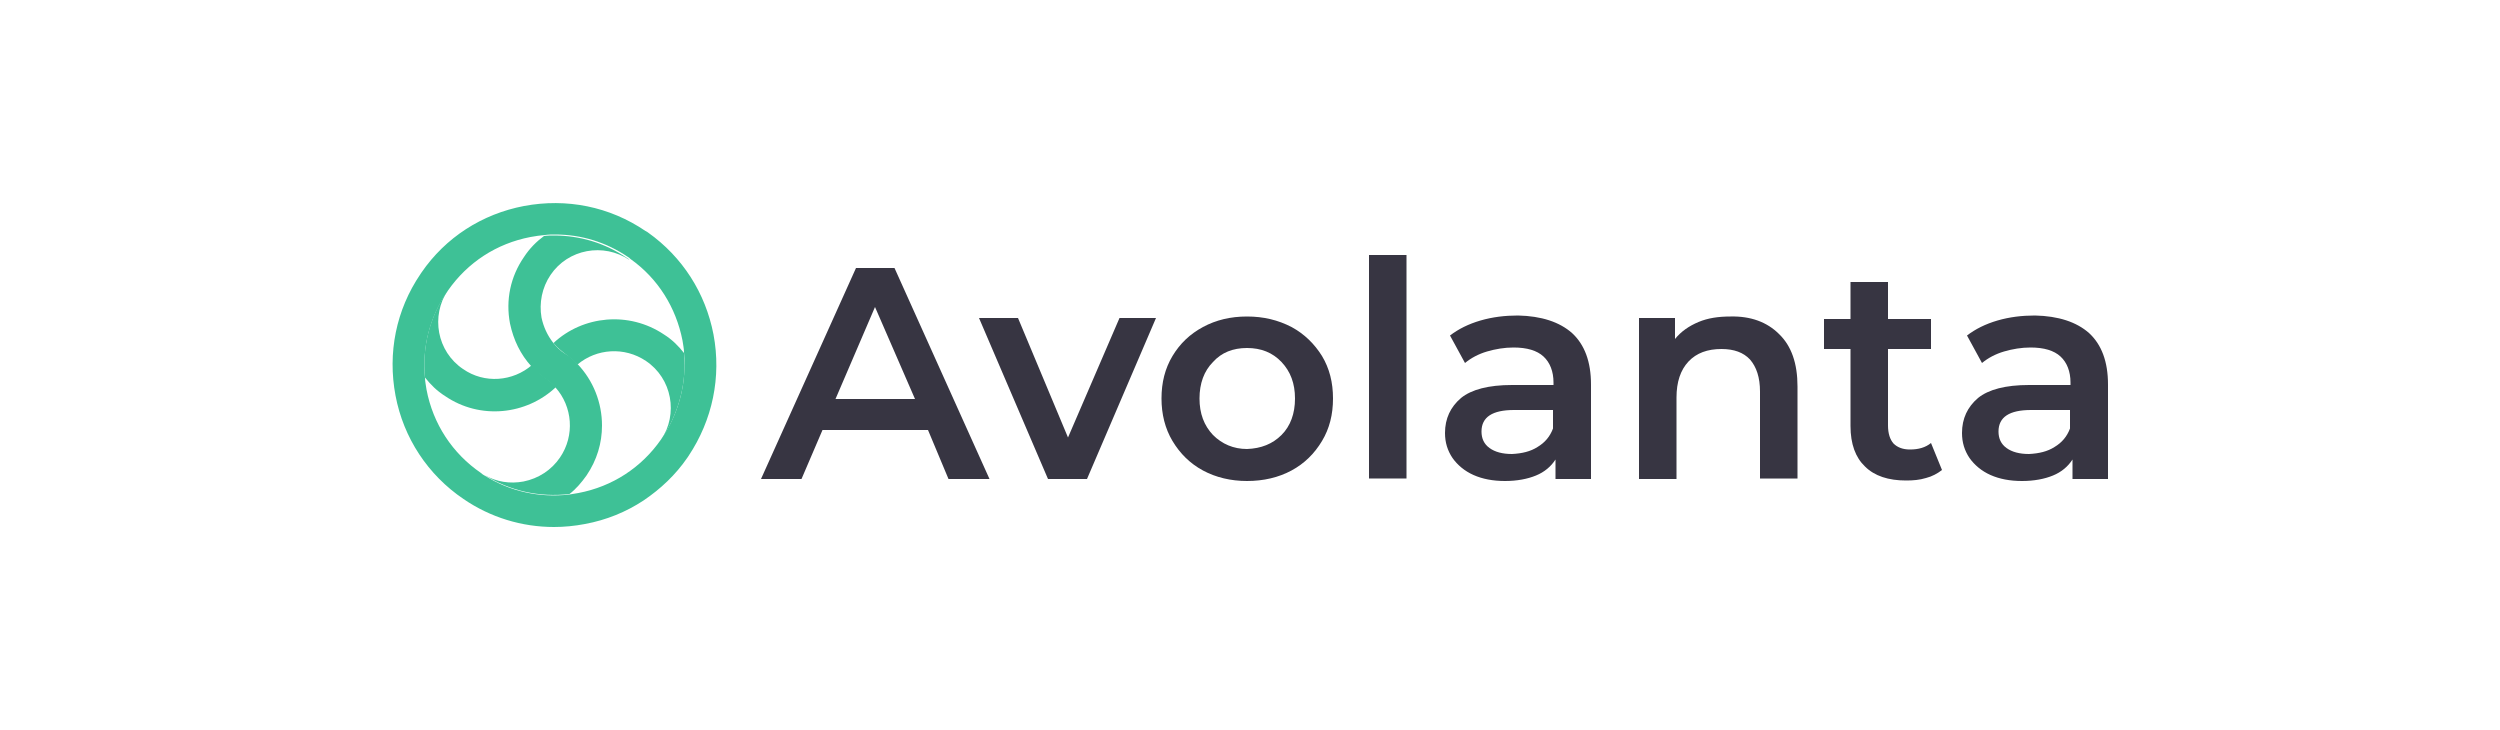
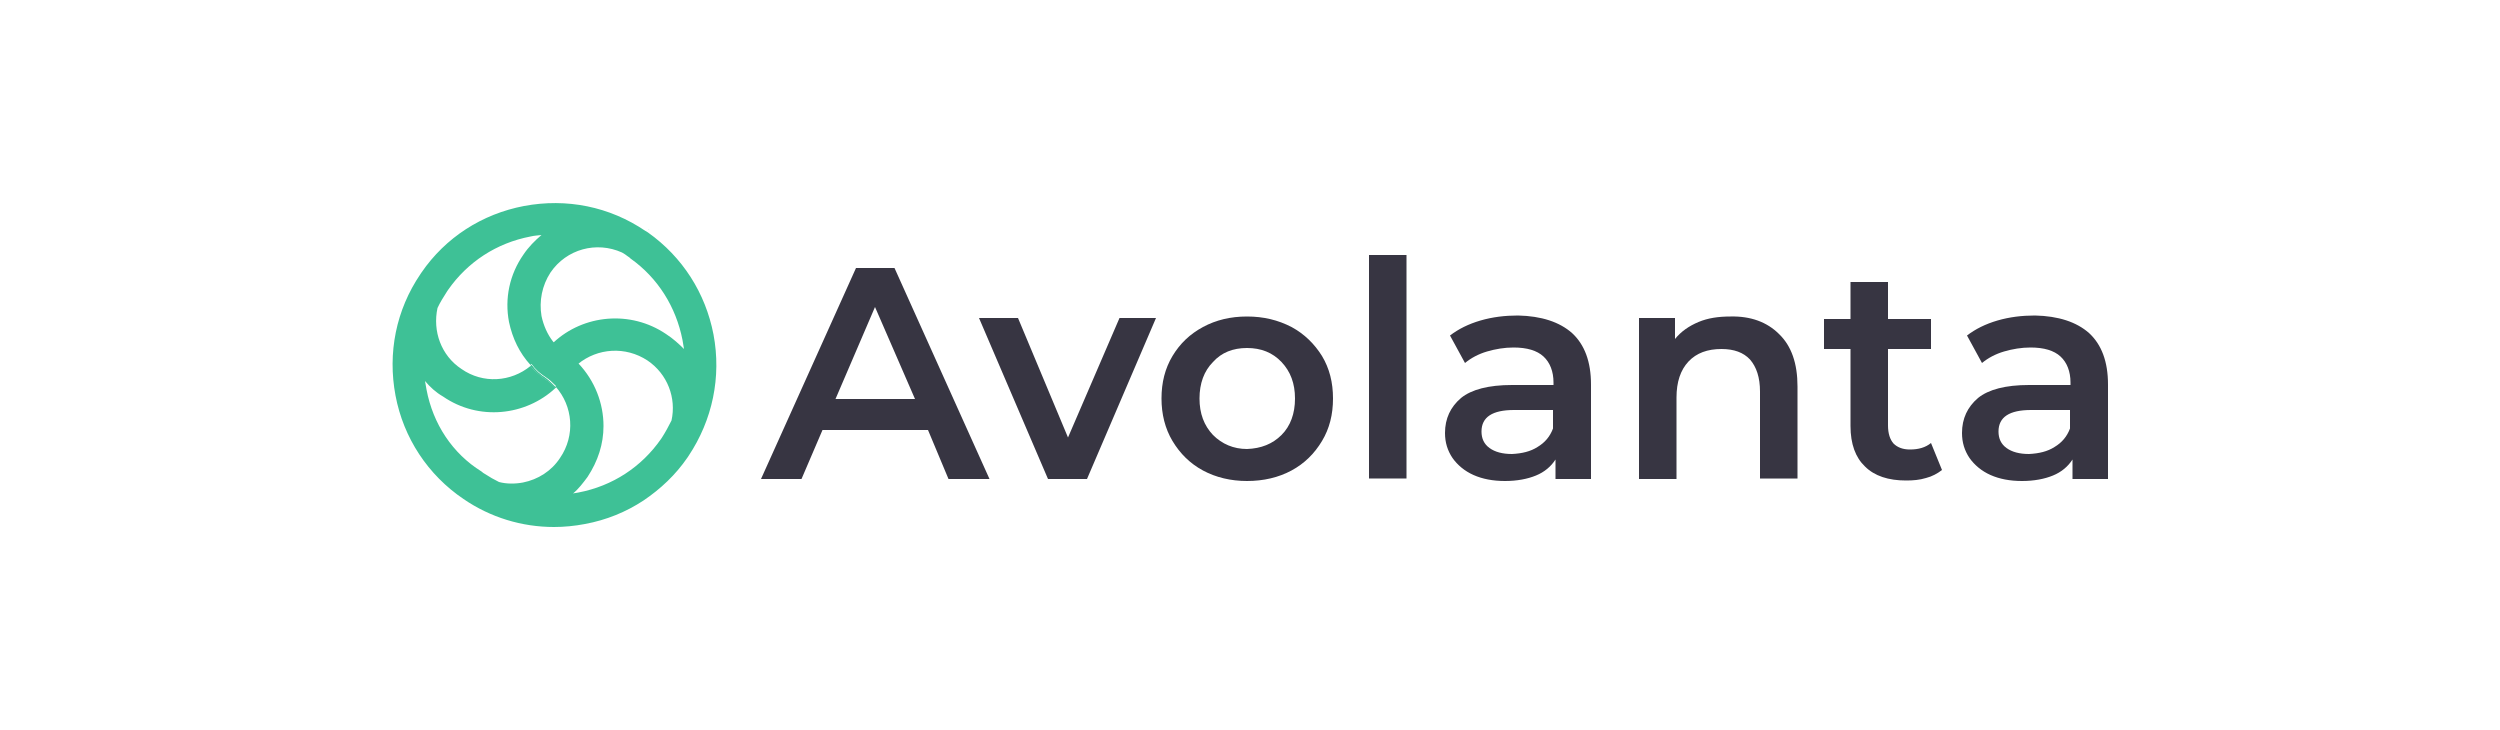
<svg xmlns="http://www.w3.org/2000/svg" version="1.1" id="Layer_1" x="0px" y="0px" viewBox="0 0 500 146" style="enable-background:new 0 0 500 146;" xml:space="preserve">
  <style type="text/css">
	.st0{fill:#3EC196;}
	.st1{fill:#373542;}
</style>
  <g>
    <g>
      <g>
-         <path class="st0" d="M142.7,66.9c-1.6-8.3-6.2-15.5-13.1-20.4c-0.1-0.1-0.2-0.1-0.3-0.2c-0.1,0-0.1-0.1-0.2-0.1     c-7.2-4.9-15.8-6.6-24.3-5c-8.4,1.6-15.7,6.3-20.5,13.3c-0.1,0.1-0.1,0.2-0.2,0.3c-4.9,7.2-6.6,15.8-5,24.3     c1.6,8.5,6.5,15.9,13.6,20.7c5.4,3.7,11.7,5.6,18.1,5.6c2,0,4.1-0.2,6.2-0.6c4.3-0.8,8.2-2.4,11.7-4.7c3.4-2.3,6.4-5.1,8.8-8.6     c0.1-0.1,0.1-0.2,0.2-0.3C142.5,84,144.3,75.4,142.7,66.9z M132.4,87.6c-0.1,0.1-0.1,0.2-0.2,0.3c-3.9,5.6-9.7,9.4-16.5,10.7     c-0.6,0.1-1.2,0.2-1.8,0.3c-6,0.7-11.9-0.6-17-3.8c-0.2-0.1-0.5-0.3-0.7-0.5c-5.7-3.9-9.6-9.8-10.9-16.7     c-0.1-0.8-0.3-1.6-0.3-2.3c-0.6-6,0.9-12.1,4.4-17.2c0.1-0.1,0.1-0.2,0.2-0.3c3.9-5.6,9.7-9.4,16.5-10.7c1-0.2,1.9-0.3,2.9-0.4     c0.7-0.1,1.4-0.1,2-0.1c5.2,0,10.2,1.5,14.6,4.5c0.2,0.1,0.3,0.2,0.5,0.4c5.5,3.9,9.1,9.7,10.4,16.3c0.1,0.8,0.3,1.6,0.3,2.3     c0.1,0.9,0.1,1.7,0.1,2.6C136.9,78.2,135.3,83.3,132.4,87.6z" />
+         <path class="st0" d="M142.7,66.9c-1.6-8.3-6.2-15.5-13.1-20.4c-0.1-0.1-0.2-0.1-0.3-0.2c-0.1,0-0.1-0.1-0.2-0.1     c-7.2-4.9-15.8-6.6-24.3-5c-8.4,1.6-15.7,6.3-20.5,13.3c-0.1,0.1-0.1,0.2-0.2,0.3c-4.9,7.2-6.6,15.8-5,24.3     c1.6,8.5,6.5,15.9,13.6,20.7c5.4,3.7,11.7,5.6,18.1,5.6c2,0,4.1-0.2,6.2-0.6c4.3-0.8,8.2-2.4,11.7-4.7c3.4-2.3,6.4-5.1,8.8-8.6     c0.1-0.1,0.1-0.2,0.2-0.3C142.5,84,144.3,75.4,142.7,66.9z M85.3,77.9c-0.1-0.6-0.2-1.2-0.3-1.7c1,1.2,2.2,2.3,3.6,3.1     c7.1,4.9,16.5,3.9,22.5-1.7c-0.6-0.7-1.3-1.3-2.1-1.8c-1-0.7-1.9-1.5-2.8-2.5c0,0-0.1-0.1-0.1-0.1c-3.9,3.2-9.5,3.6-13.8,0.6     c-4.1-2.7-5.8-7.6-4.8-12.2c0.5-1.1,1.2-2.2,1.9-3.3c0.1-0.1,0.1-0.2,0.2-0.3c3.9-5.6,9.7-9.4,16.5-10.7c0.8-0.2,1.5-0.2,2.2-0.3     c-1.3,1.1-2.6,2.4-3.6,3.9c-2.8,4-3.8,8.8-2.9,13.5c0.7,3.3,2.1,6.2,4.3,8.6l0.2-0.2c0.8,1.1,1.7,1.9,2.8,2.6     c0.8,0.5,1.5,1.2,2.1,1.8c0,0-0.1,0.1-0.1,0.1c3.5,3.9,4,9.8,0.9,14.3c-1.7,2.6-4.4,4.3-7.4,4.9c-1.6,0.3-3.3,0.3-4.8-0.1     c-1-0.5-1.9-1-2.8-1.6c-0.2-0.1-0.5-0.3-0.7-0.5C90.5,90.7,86.6,84.8,85.3,77.9z M133.2,66.8c-7.1-4.8-16.5-3.9-22.5,1.7     c0.6,0.8,1.4,1.5,2.2,2.1c0.1,0,0.1,0.1,0.2,0.1c0.9,0.5,1.7,1.2,2.3,1.9c0.1,0.1,0.1,0.1,0.2,0.2c3.9-3.2,9.5-3.6,13.9-0.7     c4,2.7,5.8,7.5,4.8,12c-0.6,1.2-1.2,2.3-1.9,3.4c-0.1,0.1-0.1,0.2-0.2,0.3c-3.9,5.6-9.7,9.4-16.5,10.7c-0.4,0.1-0.8,0.1-1.1,0.2     c1.1-0.9,2-2.1,2.9-3.3c2.1-3.2,3.2-6.6,3.2-10.2c0-4.5-1.7-9-5-12.5c0,0,0,0,0,0c-0.7-0.7-1.5-1.4-2.4-2     c-0.1-0.1-0.2-0.2-0.3-0.2c-0.9-0.6-1.7-1.4-2.4-2.2c-1.1-1.4-1.9-3.2-2.3-5.1c-0.5-3,0.1-6.1,1.8-8.7c3.2-4.7,9.2-6.3,14.3-4     c0.4,0.2,0.8,0.5,1.2,0.8c0.2,0.1,0.3,0.2,0.5,0.4c5.5,3.9,9.1,9.7,10.4,16.3c0.1,0.6,0.2,1.3,0.3,1.8     C135.8,68.8,134.6,67.7,133.2,66.8z" />
      </g>
      <g>
        <g>
-           <path class="st0" d="M115.4,72.7c3.3,3.4,5,7.9,5,12.4c0,3.5-1,6.9-3.1,10c-1,1.4-2.1,2.7-3.4,3.7c-6,0.7-11.9-0.6-17-3.8      c2.4,1.4,5.1,1.8,7.8,1.3c3-0.6,5.6-2.3,7.3-4.8c3-4.4,2.5-10.2-0.9-14c-0.6-0.7-1.3-1.3-2.1-1.8v0c-1-0.7-1.9-1.5-2.7-2.4      c-2.2-2.4-3.6-5.3-4.3-8.6c-0.9-4.7,0.1-9.4,2.8-13.3c1.1-1.7,2.5-3.1,4-4.2c0.7-0.1,1.4-0.1,2-0.1c5.2,0,10.2,1.5,14.6,4.5      c0.2,0.1,0.3,0.2,0.5,0.4c-5.2-3.5-12.3-2.2-15.8,3c-1.7,2.5-2.3,5.6-1.8,8.5c0.4,1.9,1.2,3.6,2.3,5c0.7,0.9,1.5,1.7,2.5,2.3      C114,71.3,114.8,72,115.4,72.7z" />
-           <path class="st0" d="M129.6,46.5L129.6,46.5c-0.1-0.1-0.2-0.1-0.3-0.2C129.4,46.4,129.5,46.5,129.6,46.5z" />
+           <path class="st0" d="M111.2,77.5c0,0-0.1,0.1-0.1,0.1c-0.6-0.7-1.3-1.3-2.1-1.8c-1-0.7-1.9-1.5-2.8-2.5c0,0-0.1-0.1-0.1-0.1      l0.2-0.2c0.8,1.1,1.7,1.9,2.8,2.6C109.9,76.2,110.6,76.9,111.2,77.5z" />
+           <path class="st0" d="M115.6,72.9C115.6,72.9,115.6,72.9,115.6,72.9c-0.8-0.7-1.6-1.4-2.4-2c-0.1-0.1-0.2-0.2-0.3-0.2      c0.1,0,0.1,0.1,0.2,0.1c0.9,0.5,1.7,1.2,2.3,1.9C115.5,72.8,115.6,72.8,115.6,72.9z" />
+           <path class="st0" d="M129.9,46L129.9,46c-0.1-0.1-0.2-0.1-0.3-0.2C129.7,45.9,129.8,46,129.9,46z" />
        </g>
        <g>
-           <path class="st0" d="M109.1,75.6c0.8,0.5,1.5,1.2,2.1,1.8c-5.9,5.6-15.2,6.6-22.2,1.8c-1.6-1-2.9-2.3-4-3.7      c-0.6-6,0.9-12.1,4.4-17.2c0.1-0.1,0.1-0.2,0.2-0.3c-3.5,5.2-2.2,12.3,3,15.8c4.3,3,10,2.5,13.8-0.8      C107.2,74.1,108.1,74.9,109.1,75.6L109.1,75.6z" />
-           <path class="st0" d="M136.9,73.1c0,5.1-1.6,10.2-4.5,14.6c-0.1,0.1-0.1,0.2-0.2,0.3c3.5-5.2,2.2-12.3-3-15.8      c-4.3-2.9-9.9-2.5-13.7,0.7c-0.7-0.7-1.5-1.4-2.3-2c-0.9-0.7-1.8-1.4-2.5-2.3c5.9-5.5,15.1-6.4,22.1-1.7c1.6,1,2.9,2.3,4,3.7      C136.8,71.3,136.9,72.2,136.9,73.1z" />
+           <path class="st0" d="M111.2,77.5c0,0-0.1,0.1-0.1,0.1c-0.6-0.7-1.3-1.3-2.1-1.8c-1-0.7-1.9-1.5-2.8-2.5c0,0-0.1-0.1-0.1-0.1      l0.2-0.2c0.8,1.1,1.7,1.9,2.8,2.6C109.9,76.2,110.6,76.9,111.2,77.5z" />
+           <path class="st0" d="M115.6,72.9C115.6,72.9,115.6,72.9,115.6,72.9c-0.8-0.7-1.6-1.4-2.4-2c-0.1-0.1-0.2-0.2-0.3-0.2      c0.1,0,0.1,0.1,0.2,0.1c0.9,0.5,1.7,1.2,2.3,1.9C115.5,72.8,115.6,72.8,115.6,72.9z" />
        </g>
      </g>
    </g>
    <g>
      <path class="st1" d="M185.6,86h-21.1l-4.2,9.8h-8.1l19-42.2h7.7l19,42.2h-8.2L185.6,86z M183,79.8l-8-18.4l-7.9,18.4H183z" />
      <path class="st1" d="M231.2,63.6l-13.8,32.2h-7.8l-13.8-32.2h7.8l10,23.9l10.3-23.9H231.2z" />
-       <path class="st1" d="M240.6,94.1c-2.6-1.4-4.6-3.4-6.1-5.9c-1.5-2.5-2.2-5.4-2.2-8.5c0-3.2,0.7-6,2.2-8.5c1.5-2.5,3.5-4.4,6.1-5.8    c2.6-1.4,5.5-2.1,8.8-2.1c3.3,0,6.2,0.7,8.9,2.1c2.6,1.4,4.6,3.4,6.1,5.8c1.5,2.5,2.2,5.3,2.2,8.5c0,3.2-0.7,6-2.2,8.5    c-1.5,2.5-3.5,4.5-6.1,5.9c-2.6,1.4-5.6,2.1-8.9,2.1C246.2,96.2,243.2,95.5,240.6,94.1z M256.3,87c1.8-1.8,2.7-4.3,2.7-7.3    c0-3-0.9-5.4-2.7-7.3s-4.1-2.8-6.9-2.8c-2.8,0-5.1,0.9-6.8,2.8c-1.8,1.8-2.7,4.3-2.7,7.3c0,3,0.9,5.4,2.7,7.3    c1.8,1.8,4.1,2.8,6.8,2.8C252.2,89.7,254.5,88.8,256.3,87z" />
+       <path class="st1" d="M240.6,94.1c-2.6-1.4-4.6-3.4-6.1-5.9s-2.2-5.4-2.2-8.5c0-3.2,0.7-6,2.2-8.5s3.5-4.4,6.1-5.8s5.5-2.1,8.8-2.1    s6.2,0.7,8.9,2.1c2.6,1.4,4.6,3.4,6.1,5.8c1.5,2.5,2.2,5.3,2.2,8.5s-0.7,6-2.2,8.5s-3.5,4.5-6.1,5.9s-5.6,2.1-8.9,2.1    C246.2,96.2,243.2,95.5,240.6,94.1z M256.3,87c1.8-1.8,2.7-4.3,2.7-7.3s-0.9-5.4-2.7-7.3s-4.1-2.8-6.9-2.8c-2.8,0-5.1,0.9-6.8,2.8    c-1.8,1.8-2.7,4.3-2.7,7.3s0.9,5.4,2.7,7.3c1.8,1.8,4.1,2.8,6.8,2.8C252.2,89.7,254.5,88.8,256.3,87z" />
      <path class="st1" d="M273.8,51h7.5v44.7h-7.5V51z" />
-       <path class="st1" d="M314.4,66.6c2.5,2.3,3.8,5.7,3.8,10.3v18.9h-7.1v-3.9c-0.9,1.4-2.2,2.5-3.9,3.2c-1.7,0.7-3.8,1.1-6.2,1.1    s-4.5-0.4-6.3-1.2c-1.8-0.8-3.2-2-4.2-3.4c-1-1.5-1.5-3.1-1.5-5c0-2.9,1.1-5.2,3.2-7c2.1-1.7,5.5-2.6,10.2-2.6h8.3v-0.5    c0-2.2-0.7-4-2-5.2c-1.3-1.2-3.3-1.8-6-1.8c-1.8,0-3.6,0.3-5.3,0.8s-3.2,1.3-4.4,2.3l-3-5.5c1.7-1.3,3.7-2.3,6.1-3    c2.4-0.7,4.9-1,7.5-1C308.3,63.2,311.9,64.4,314.4,66.6z M307.5,89.4c1.5-0.9,2.5-2.1,3.1-3.7V82h-7.8c-4.3,0-6.5,1.4-6.5,4.3    c0,1.4,0.5,2.5,1.6,3.3c1.1,0.8,2.6,1.2,4.5,1.2C304.4,90.7,306.1,90.3,307.5,89.4z" />
-       <path class="st1" d="M355.8,66.8c2.5,2.4,3.7,5.9,3.7,10.5v18.4H352V78.3c0-2.8-0.7-4.9-2-6.4c-1.3-1.4-3.2-2.1-5.7-2.1    c-2.8,0-5,0.8-6.6,2.5c-1.6,1.7-2.4,4.1-2.4,7.2v16.3h-7.5V63.6h7.2v4.2c1.2-1.5,2.8-2.6,4.7-3.4c1.9-0.8,4-1.1,6.4-1.1    C350.1,63.2,353.4,64.4,355.8,66.8z" />
+       <path class="st1" d="M314.4,66.6c2.5,2.3,3.8,5.7,3.8,10.3v18.9h-7.1v-3.9c-0.9,1.4-2.2,2.5-3.9,3.2c-1.7,0.7-3.8,1.1-6.2,1.1    s-4.5-0.4-6.3-1.2c-1.8-0.8-3.2-2-4.2-3.4c-1-1.5-1.5-3.1-1.5-5c0-2.9,1.1-5.2,3.2-7c2.1-1.7,5.5-2.6,10.2-2.6h8.3v-0.5    c0-2.2-0.7-4-2-5.2s-3.3-1.8-6-1.8c-1.8,0-3.6,0.3-5.3,0.8s-3.2,1.3-4.4,2.3l-3-5.5c1.7-1.3,3.7-2.3,6.1-3c2.4-0.7,4.9-1,7.5-1    C308.3,63.2,311.9,64.4,314.4,66.6z M307.5,89.4c1.5-0.9,2.5-2.1,3.1-3.7V82h-7.8c-4.3,0-6.5,1.4-6.5,4.3c0,1.4,0.5,2.5,1.6,3.3    s2.6,1.2,4.5,1.2C304.4,90.7,306.1,90.3,307.5,89.4z" />
+       <path class="st1" d="M355.8,66.8c2.5,2.4,3.7,5.9,3.7,10.5v18.4H352V78.3c0-2.8-0.7-4.9-2-6.4c-1.3-1.4-3.2-2.1-5.7-2.1    c-2.8,0-5,0.8-6.6,2.5s-2.4,4.1-2.4,7.2v16.3h-7.5V63.6h7.2v4.2c1.2-1.5,2.8-2.6,4.7-3.4c1.9-0.8,4-1.1,6.4-1.1    C350.1,63.2,353.4,64.4,355.8,66.8z" />
      <path class="st1" d="M388.4,94c-0.9,0.7-2,1.3-3.2,1.6c-1.3,0.4-2.6,0.5-4,0.5c-3.5,0-6.3-0.9-8.2-2.8c-1.9-1.8-2.9-4.5-2.9-8.1    V69.8h-5.3v-6h5.3v-7.4h7.5v7.4h8.6v6h-8.6v15.3c0,1.6,0.4,2.8,1.1,3.6c0.8,0.8,1.9,1.2,3.3,1.2c1.7,0,3.1-0.4,4.2-1.3L388.4,94z" />
-       <path class="st1" d="M417.8,66.6c2.5,2.3,3.8,5.7,3.8,10.3v18.9h-7.1v-3.9c-0.9,1.4-2.2,2.5-3.9,3.2c-1.7,0.7-3.8,1.1-6.2,1.1    s-4.5-0.4-6.3-1.2c-1.8-0.8-3.2-2-4.2-3.4c-1-1.5-1.5-3.1-1.5-5c0-2.9,1.1-5.2,3.2-7c2.1-1.7,5.5-2.6,10.2-2.6h8.3v-0.5    c0-2.2-0.7-4-2-5.2c-1.3-1.2-3.3-1.8-6-1.8c-1.8,0-3.6,0.3-5.3,0.8s-3.2,1.3-4.4,2.3l-3-5.5c1.7-1.3,3.7-2.3,6.1-3    c2.4-0.7,4.9-1,7.5-1C411.7,63.2,415.3,64.4,417.8,66.6z M410.9,89.4c1.5-0.9,2.5-2.1,3.1-3.7V82h-7.8c-4.3,0-6.5,1.4-6.5,4.3    c0,1.4,0.5,2.5,1.6,3.3c1.1,0.8,2.6,1.2,4.5,1.2C407.8,90.7,409.5,90.3,410.9,89.4z" />
+       <path class="st1" d="M417.8,66.6c2.5,2.3,3.8,5.7,3.8,10.3v18.9h-7.1v-3.9c-0.9,1.4-2.2,2.5-3.9,3.2c-1.7,0.7-3.8,1.1-6.2,1.1    s-4.5-0.4-6.3-1.2c-1.8-0.8-3.2-2-4.2-3.4c-1-1.5-1.5-3.1-1.5-5c0-2.9,1.1-5.2,3.2-7c2.1-1.7,5.5-2.6,10.2-2.6h8.3v-0.5    c0-2.2-0.7-4-2-5.2s-3.3-1.8-6-1.8c-1.8,0-3.6,0.3-5.3,0.8s-3.2,1.3-4.4,2.3l-3-5.5c1.7-1.3,3.7-2.3,6.1-3c2.4-0.7,4.9-1,7.5-1    C411.7,63.2,415.3,64.4,417.8,66.6z M410.9,89.4c1.5-0.9,2.5-2.1,3.1-3.7V82h-7.8c-4.3,0-6.5,1.4-6.5,4.3c0,1.4,0.5,2.5,1.6,3.3    s2.6,1.2,4.5,1.2C407.8,90.7,409.5,90.3,410.9,89.4z" />
    </g>
  </g>
</svg>
